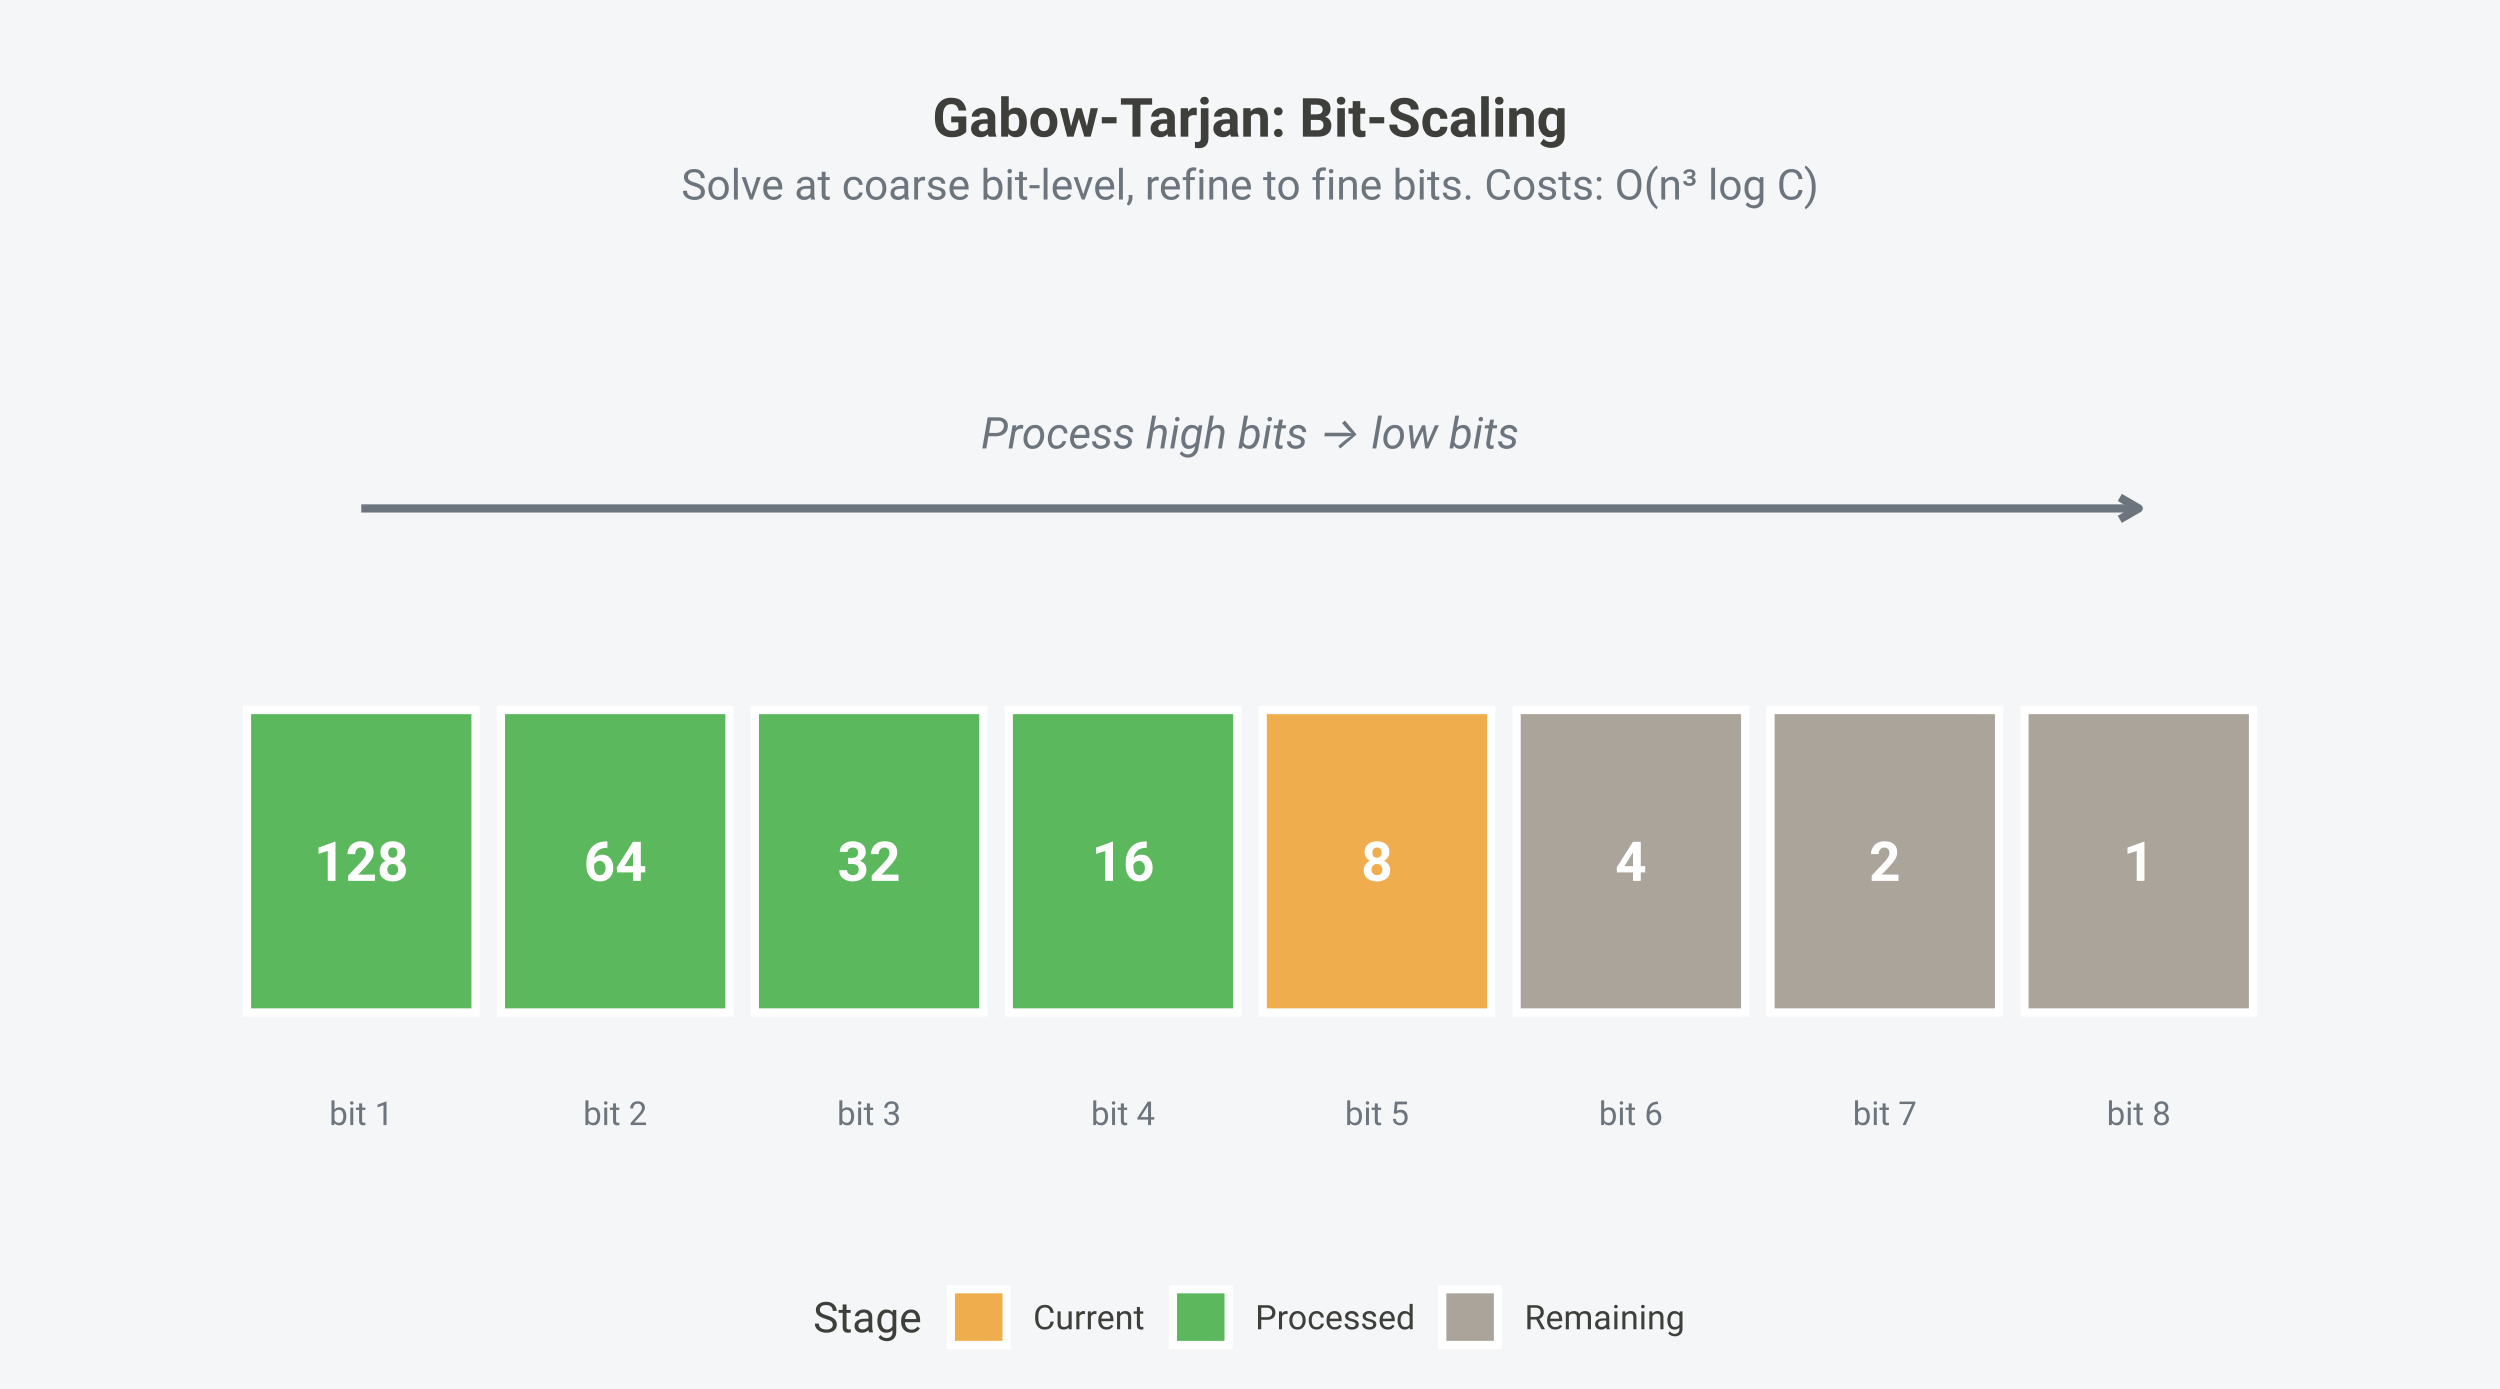
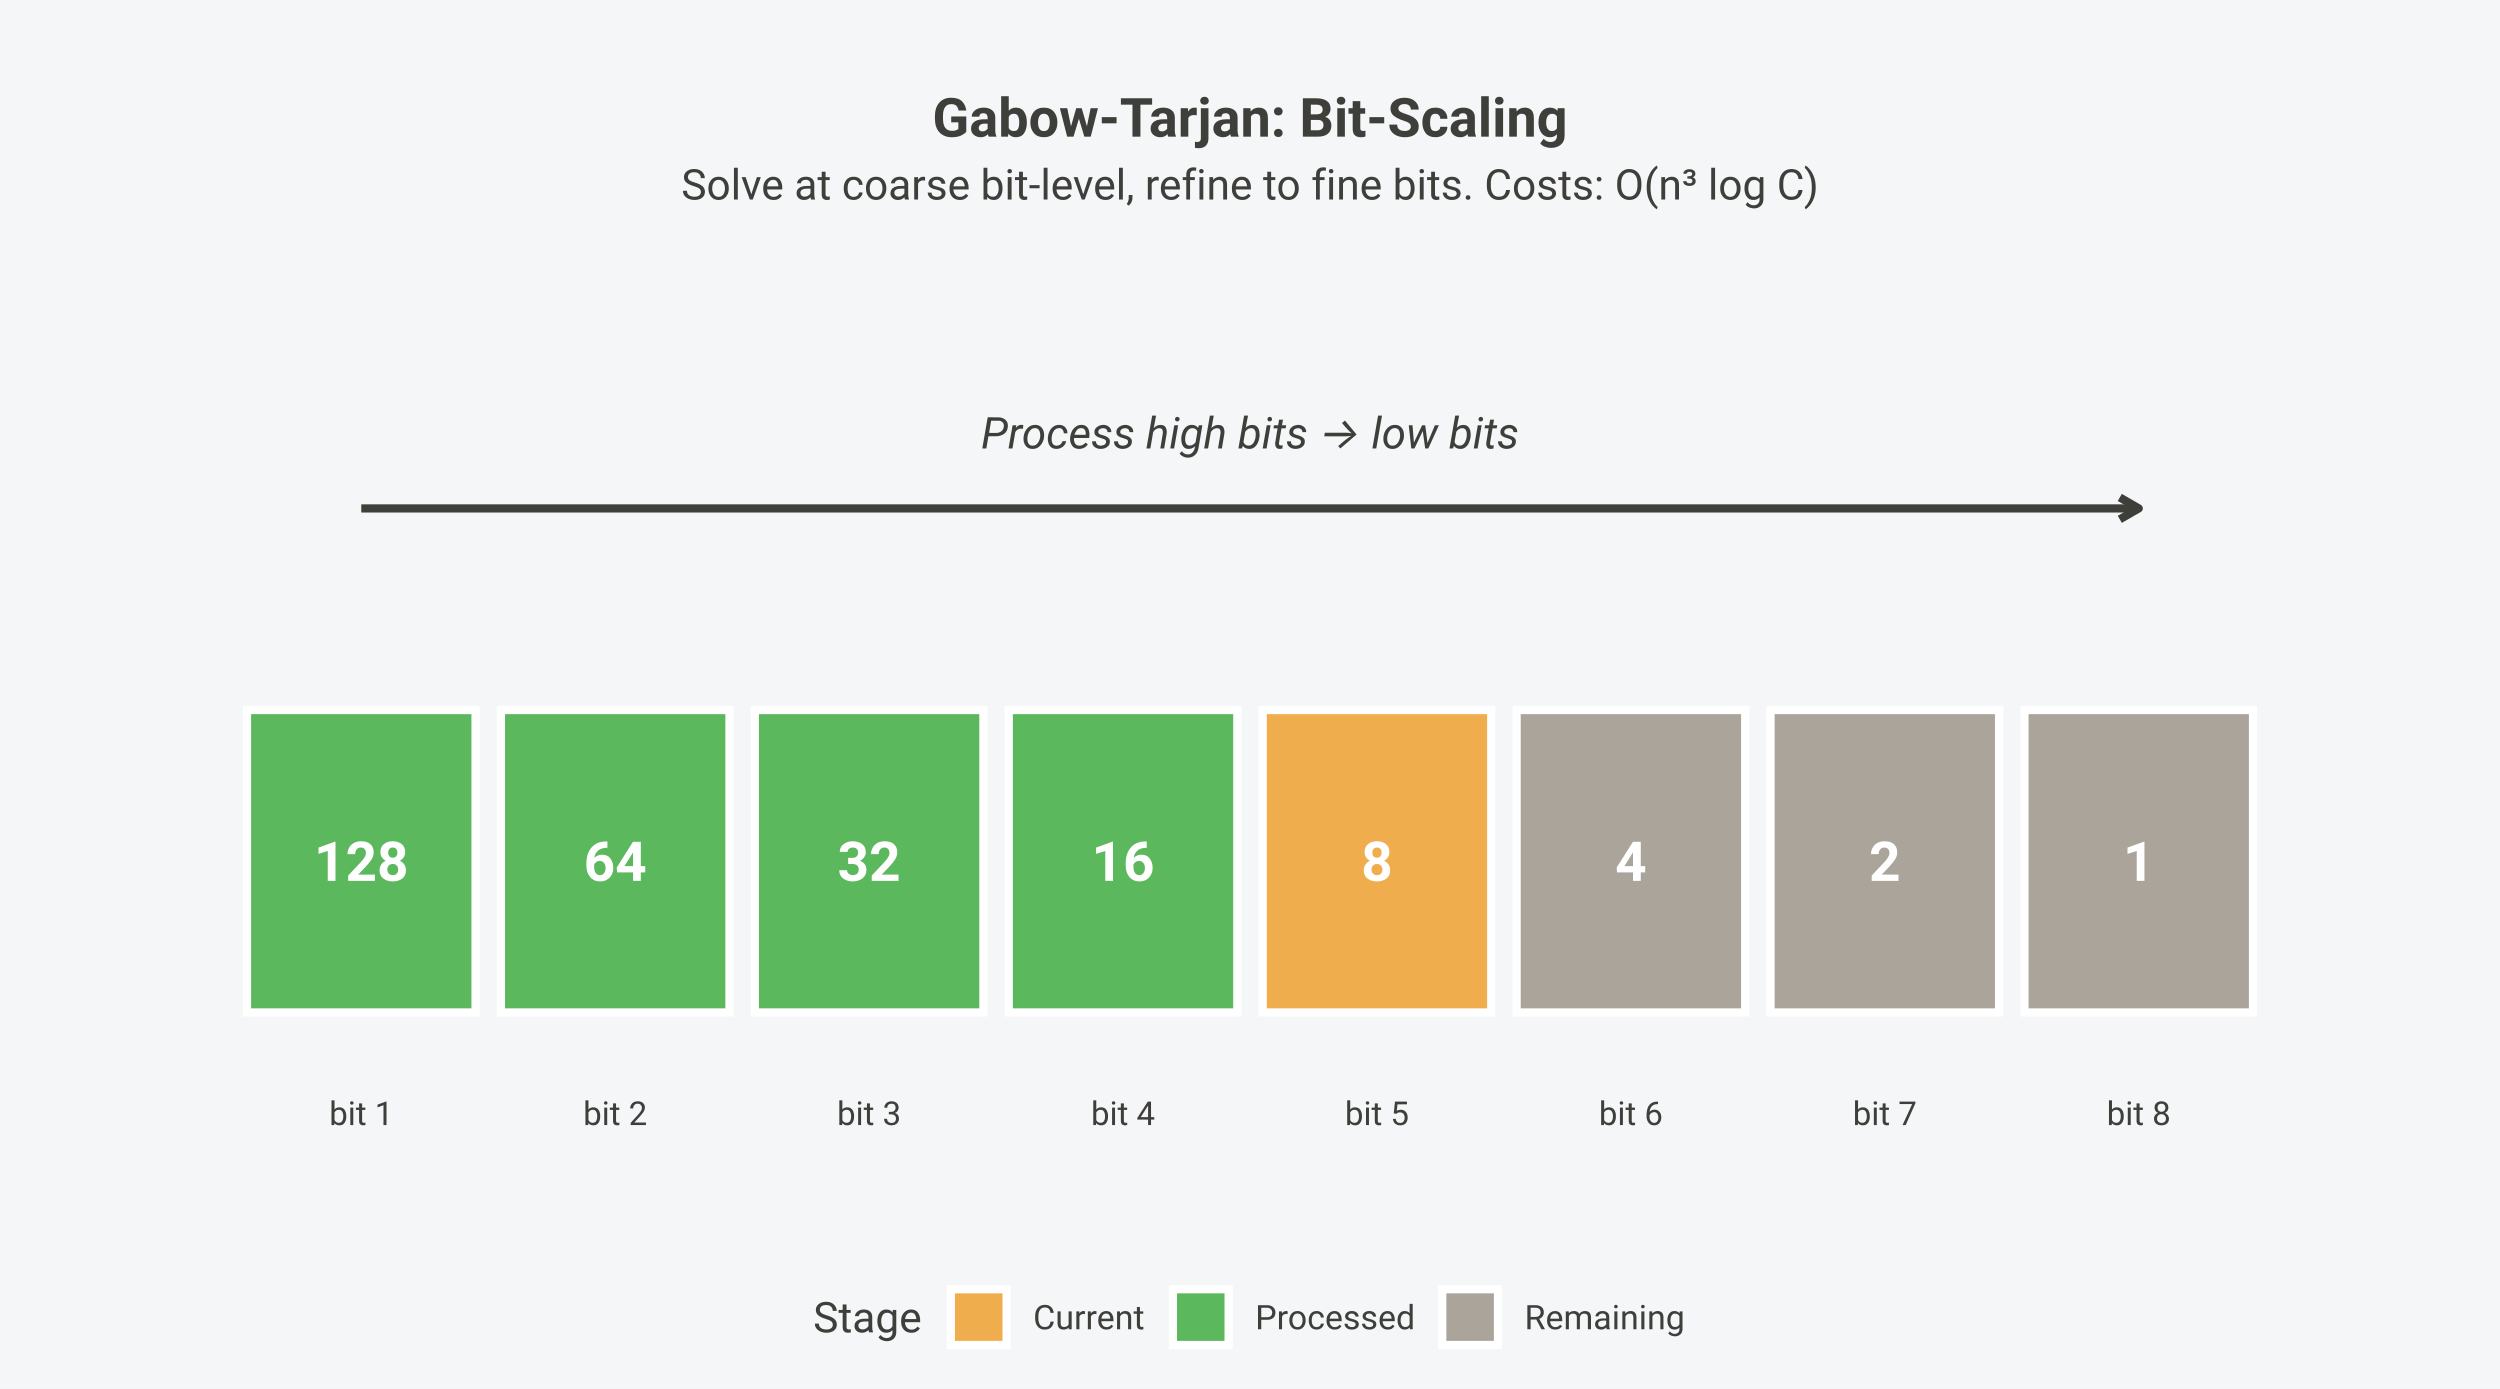
<svg xmlns="http://www.w3.org/2000/svg" width="648.00pt" height="360.00pt" viewBox="0 0 648.00 360.00">
  <g class="svglite">
    <defs>
      <style type="text/css">
    /* theme-aware-processed */
    .svglite line, .svglite polyline, .svglite polygon, .svglite path, .svglite circle {
      fill: none;
      stroke: #3E3F3A;
      stroke-linecap: round;
      stroke-linejoin: round;
      stroke-miterlimit: 10.00;
    }
    .svglite &gt; g &gt; rect {
      fill: none;
      stroke: #3E3F3A;
      stroke-linecap: round;
      stroke-linejoin: round;
      stroke-miterlimit: 10.00;
    }
    .svglite text {
      white-space: pre;
      fill: #3E3F3A;
    }
    .svglite g.glyphgroup path {
      fill: inherit;
      stroke: none;
    }
  </style>
    </defs>
    <rect width="100%" height="100%" style="stroke: none; fill: #F5F6F8;" />
    <defs>
      <clipPath id="cpMC4wMHw2NDguMDB8MC4wMHwzNjAuMDA=">
        <rect x="0.00" y="0.00" width="648.00" height="360.00" />
      </clipPath>
    </defs>
    <g clip-path="url(#cpMC4wMHw2NDguMDB8MC4wMHwzNjAuMDA=)">
      <rect x="0.00" y="0.00" width="648.00" height="360.00" style="stroke-width: 0.00; stroke: none;" /> fill: #F5F6F8;' /&gt;
</g>
    <defs>
      <clipPath id="cpMTkuOTN8NjI4LjA3fDU0LjA1fDMyNy4wOQ==">
        <rect x="19.93" y="54.05" width="608.15" height="273.04" />
      </clipPath>
    </defs>
    <g clip-path="url(#cpMTkuOTN8NjI4LjA3fDU0LjA1fDMyNy4wOQ==)">
      <rect x="64.02" y="184.04" width="59.24" height="78.39" style="stroke-width: 2.13; stroke: #FFFFFF; stroke-linecap: butt; stroke-linejoin: miter; fill: #5CB85C;" />
      <rect x="129.84" y="184.04" width="59.24" height="78.39" style="stroke-width: 2.13; stroke: #FFFFFF; stroke-linecap: butt; stroke-linejoin: miter; fill: #5CB85C;" />
      <rect x="195.66" y="184.04" width="59.24" height="78.39" style="stroke-width: 2.13; stroke: #FFFFFF; stroke-linecap: butt; stroke-linejoin: miter; fill: #5CB85C;" />
      <rect x="261.47" y="184.04" width="59.24" height="78.39" style="stroke-width: 2.13; stroke: #FFFFFF; stroke-linecap: butt; stroke-linejoin: miter; fill: #5CB85C;" />
      <rect x="327.29" y="184.04" width="59.24" height="78.39" style="stroke-width: 2.13; stroke: #FFFFFF; stroke-linecap: butt; stroke-linejoin: miter; fill: #F0AD4E;" />
      <rect x="393.11" y="184.04" width="59.24" height="78.39" style="stroke-width: 2.13; stroke: #FFFFFF; stroke-linecap: butt; stroke-linejoin: miter; fill: #AAA49B;" />
      <rect x="458.92" y="184.04" width="59.24" height="78.39" style="stroke-width: 2.13; stroke: #FFFFFF; stroke-linecap: butt; stroke-linejoin: miter; fill: #AAA49B;" />
      <rect x="524.74" y="184.04" width="59.24" height="78.39" style="stroke-width: 2.13; stroke: #FFFFFF; stroke-linecap: butt; stroke-linejoin: miter; fill: #AAA49B;" />
      <text class="preserve-color" x="93.64" y="228.32" text-anchor="middle" style="font-size: 14.23px; font-weight: bold;fill: #FFFFFF; font-family: &quot;Roboto&quot;, -apple-system, BlinkMacSystemFont, &quot;Segoe UI&quot;, system-ui, sans-serif;" textLength="23.72px" lengthAdjust="spacingAndGlyphs">128</text>
      <text class="preserve-color" x="159.46" y="228.32" text-anchor="middle" style="font-size: 14.23px; font-weight: bold;fill: #FFFFFF; font-family: &quot;Roboto&quot;, -apple-system, BlinkMacSystemFont, &quot;Segoe UI&quot;, system-ui, sans-serif;" textLength="15.81px" lengthAdjust="spacingAndGlyphs">64</text>
      <text class="preserve-color" x="225.27" y="228.32" text-anchor="middle" style="font-size: 14.23px; font-weight: bold;fill: #FFFFFF; font-family: &quot;Roboto&quot;, -apple-system, BlinkMacSystemFont, &quot;Segoe UI&quot;, system-ui, sans-serif;" textLength="15.81px" lengthAdjust="spacingAndGlyphs">32</text>
      <text class="preserve-color" x="291.09" y="228.32" text-anchor="middle" style="font-size: 14.23px; font-weight: bold;fill: #FFFFFF; font-family: &quot;Roboto&quot;, -apple-system, BlinkMacSystemFont, &quot;Segoe UI&quot;, system-ui, sans-serif;" textLength="15.81px" lengthAdjust="spacingAndGlyphs">16</text>
      <text class="preserve-color" x="356.91" y="228.32" text-anchor="middle" style="font-size: 14.23px; font-weight: bold;fill: #FFFFFF; font-family: &quot;Roboto&quot;, -apple-system, BlinkMacSystemFont, &quot;Segoe UI&quot;, system-ui, sans-serif;" textLength="7.91px" lengthAdjust="spacingAndGlyphs">8</text>
      <text class="preserve-color" x="422.73" y="228.32" text-anchor="middle" style="font-size: 14.23px; font-weight: bold;fill: #FFFFFF; font-family: &quot;Roboto&quot;, -apple-system, BlinkMacSystemFont, &quot;Segoe UI&quot;, system-ui, sans-serif;" textLength="7.91px" lengthAdjust="spacingAndGlyphs">4</text>
      <text class="preserve-color" x="488.54" y="228.32" text-anchor="middle" style="font-size: 14.23px; font-weight: bold;fill: #FFFFFF; font-family: &quot;Roboto&quot;, -apple-system, BlinkMacSystemFont, &quot;Segoe UI&quot;, system-ui, sans-serif;" textLength="7.91px" lengthAdjust="spacingAndGlyphs">2</text>
      <text class="preserve-color" x="554.36" y="228.32" text-anchor="middle" style="font-size: 14.23px; font-weight: bold;fill: #FFFFFF; font-family: &quot;Roboto&quot;, -apple-system, BlinkMacSystemFont, &quot;Segoe UI&quot;, system-ui, sans-serif;" textLength="7.91px" lengthAdjust="spacingAndGlyphs">1</text>
-       <text x="93.64" y="291.61" text-anchor="middle" style="font-size: 8.54px;fill: #6C757D; font-family: &quot;Roboto&quot;, -apple-system, BlinkMacSystemFont, &quot;Segoe UI&quot;, system-ui, sans-serif;" textLength="16.14px" lengthAdjust="spacingAndGlyphs">bit 1</text>
-       <text x="159.46" y="291.61" text-anchor="middle" style="font-size: 8.54px;fill: #6C757D; font-family: &quot;Roboto&quot;, -apple-system, BlinkMacSystemFont, &quot;Segoe UI&quot;, system-ui, sans-serif;" textLength="16.14px" lengthAdjust="spacingAndGlyphs">bit 2</text>
-       <text x="225.27" y="291.61" text-anchor="middle" style="font-size: 8.54px;fill: #6C757D; font-family: &quot;Roboto&quot;, -apple-system, BlinkMacSystemFont, &quot;Segoe UI&quot;, system-ui, sans-serif;" textLength="16.14px" lengthAdjust="spacingAndGlyphs">bit 3</text>
-       <text x="291.09" y="291.61" text-anchor="middle" style="font-size: 8.54px;fill: #6C757D; font-family: &quot;Roboto&quot;, -apple-system, BlinkMacSystemFont, &quot;Segoe UI&quot;, system-ui, sans-serif;" textLength="16.14px" lengthAdjust="spacingAndGlyphs">bit 4</text>
-       <text x="356.91" y="291.61" text-anchor="middle" style="font-size: 8.54px;fill: #6C757D; font-family: &quot;Roboto&quot;, -apple-system, BlinkMacSystemFont, &quot;Segoe UI&quot;, system-ui, sans-serif;" textLength="16.14px" lengthAdjust="spacingAndGlyphs">bit 5</text>
-       <text x="422.73" y="291.61" text-anchor="middle" style="font-size: 8.54px;fill: #6C757D; font-family: &quot;Roboto&quot;, -apple-system, BlinkMacSystemFont, &quot;Segoe UI&quot;, system-ui, sans-serif;" textLength="16.14px" lengthAdjust="spacingAndGlyphs">bit 6</text>
-       <text x="488.54" y="291.61" text-anchor="middle" style="font-size: 8.54px;fill: #6C757D; font-family: &quot;Roboto&quot;, -apple-system, BlinkMacSystemFont, &quot;Segoe UI&quot;, system-ui, sans-serif;" textLength="16.14px" lengthAdjust="spacingAndGlyphs">bit 7</text>
-       <text x="554.36" y="291.61" text-anchor="middle" style="font-size: 8.54px;fill: #6C757D; font-family: &quot;Roboto&quot;, -apple-system, BlinkMacSystemFont, &quot;Segoe UI&quot;, system-ui, sans-serif;" textLength="16.14px" lengthAdjust="spacingAndGlyphs">bit 8</text>
-       <line x1="93.64" y1="131.78" x2="554.36" y2="131.78" style="stroke-width: 2.13; stroke: #6C757D; stroke-linecap: butt;" />
-       <polyline points="549.45,134.61 554.36,131.78 549.45,128.94 " style="stroke-width: 2.13; stroke: #6C757D; stroke-linecap: butt;" />
-       <text x="324.00" y="116.25" text-anchor="middle" style="font-size: 11.38px; font-style: italic;fill: #6C757D; font-family: &quot;Roboto&quot;, -apple-system, BlinkMacSystemFont, &quot;Segoe UI&quot;, system-ui, sans-serif;" textLength="142.25px" lengthAdjust="spacingAndGlyphs">Process high bits → low bits</text>
+       <text x="93.64" y="291.61" text-anchor="middle" style="font-size: 8.54px; font-family: &quot;Roboto&quot;, -apple-system, BlinkMacSystemFont, &quot;Segoe UI&quot;, system-ui, sans-serif;" textLength="16.14px" lengthAdjust="spacingAndGlyphs">bit 1</text>
+       <text x="159.46" y="291.61" text-anchor="middle" style="font-size: 8.54px; font-family: &quot;Roboto&quot;, -apple-system, BlinkMacSystemFont, &quot;Segoe UI&quot;, system-ui, sans-serif;" textLength="16.14px" lengthAdjust="spacingAndGlyphs">bit 2</text>
+       <text x="225.27" y="291.61" text-anchor="middle" style="font-size: 8.54px; font-family: &quot;Roboto&quot;, -apple-system, BlinkMacSystemFont, &quot;Segoe UI&quot;, system-ui, sans-serif;" textLength="16.14px" lengthAdjust="spacingAndGlyphs">bit 3</text>
+       <text x="291.09" y="291.61" text-anchor="middle" style="font-size: 8.54px; font-family: &quot;Roboto&quot;, -apple-system, BlinkMacSystemFont, &quot;Segoe UI&quot;, system-ui, sans-serif;" textLength="16.14px" lengthAdjust="spacingAndGlyphs">bit 4</text>
+       <text x="356.91" y="291.61" text-anchor="middle" style="font-size: 8.54px; font-family: &quot;Roboto&quot;, -apple-system, BlinkMacSystemFont, &quot;Segoe UI&quot;, system-ui, sans-serif;" textLength="16.14px" lengthAdjust="spacingAndGlyphs">bit 5</text>
+       <text x="422.73" y="291.61" text-anchor="middle" style="font-size: 8.54px; font-family: &quot;Roboto&quot;, -apple-system, BlinkMacSystemFont, &quot;Segoe UI&quot;, system-ui, sans-serif;" textLength="16.14px" lengthAdjust="spacingAndGlyphs">bit 6</text>
+       <text x="488.54" y="291.61" text-anchor="middle" style="font-size: 8.54px; font-family: &quot;Roboto&quot;, -apple-system, BlinkMacSystemFont, &quot;Segoe UI&quot;, system-ui, sans-serif;" textLength="16.14px" lengthAdjust="spacingAndGlyphs">bit 7</text>
+       <text x="554.36" y="291.61" text-anchor="middle" style="font-size: 8.54px; font-family: &quot;Roboto&quot;, -apple-system, BlinkMacSystemFont, &quot;Segoe UI&quot;, system-ui, sans-serif;" textLength="16.14px" lengthAdjust="spacingAndGlyphs">bit 8</text>
+       <line x1="93.64" y1="131.78" x2="554.36" y2="131.78" style="stroke-width: 2.13; stroke-linecap: butt;" />
+       <polyline points="549.45,134.61 554.36,131.78 549.45,128.94 " style="stroke-width: 2.13; stroke-linecap: butt;" />
+       <text x="324.00" y="116.25" text-anchor="middle" style="font-size: 11.38px; font-style: italic; font-family: &quot;Roboto&quot;, -apple-system, BlinkMacSystemFont, &quot;Segoe UI&quot;, system-ui, sans-serif;" textLength="142.25px" lengthAdjust="spacingAndGlyphs">Process high bits → low bits</text>
    </g>
    <g clip-path="url(#cpMC4wMHw2NDguMDB8MC4wMHwzNjAuMDA=)">
      <text x="210.78" y="345.34" style="font-size: 11.00px; font-family: &quot;Roboto&quot;, -apple-system, BlinkMacSystemFont, &quot;Segoe UI&quot;, system-ui, sans-serif;" textLength="28.78px" lengthAdjust="spacingAndGlyphs">Stage</text>
      <rect x="246.46" y="334.17" width="14.45" height="14.45" style="stroke-width: 2.13; stroke: #FFFFFF; stroke-linecap: butt; stroke-linejoin: miter; fill: #F0AD4E;" />
      <rect x="304.01" y="334.17" width="14.45" height="14.45" style="stroke-width: 2.13; stroke: #FFFFFF; stroke-linecap: butt; stroke-linejoin: miter; fill: #5CB85C;" />
      <rect x="373.83" y="334.17" width="14.45" height="14.45" style="stroke-width: 2.13; stroke: #FFFFFF; stroke-linecap: butt; stroke-linejoin: miter; fill: #AAA49B;" />
      <text x="267.80" y="344.55" style="font-size: 8.80px; font-family: &quot;Roboto&quot;, -apple-system, BlinkMacSystemFont, &quot;Segoe UI&quot;, system-ui, sans-serif;" textLength="29.31px" lengthAdjust="spacingAndGlyphs">Current</text>
      <text x="325.35" y="344.55" style="font-size: 8.80px; font-family: &quot;Roboto&quot;, -apple-system, BlinkMacSystemFont, &quot;Segoe UI&quot;, system-ui, sans-serif;" textLength="41.58px" lengthAdjust="spacingAndGlyphs">Processed</text>
      <text x="395.17" y="344.55" style="font-size: 8.80px; font-family: &quot;Roboto&quot;, -apple-system, BlinkMacSystemFont, &quot;Segoe UI&quot;, system-ui, sans-serif;" textLength="42.05px" lengthAdjust="spacingAndGlyphs">Remaining</text>
-       <text x="324.00" y="51.73" text-anchor="middle" style="font-size: 11.00px;fill: #6C757D; font-family: &quot;Roboto&quot;, -apple-system, BlinkMacSystemFont, &quot;Segoe UI&quot;, system-ui, sans-serif;" textLength="298.53px" lengthAdjust="spacingAndGlyphs">Solve at coarse bit-level, refine to fine bits. Costs: O(n³ log C)</text>
+       <text x="324.00" y="51.73" text-anchor="middle" style="font-size: 11.00px; font-family: &quot;Roboto&quot;, -apple-system, BlinkMacSystemFont, &quot;Segoe UI&quot;, system-ui, sans-serif;" textLength="298.53px" lengthAdjust="spacingAndGlyphs">Solve at coarse bit-level, refine to fine bits. Costs: O(n³ log C)</text>
      <text x="324.00" y="35.43" text-anchor="middle" style="font-size: 14.00px; font-weight: bold; font-family: &quot;Roboto&quot;, -apple-system, BlinkMacSystemFont, &quot;Segoe UI&quot;, system-ui, sans-serif;" textLength="173.92px" lengthAdjust="spacingAndGlyphs">Gabow-Tarjan: Bit-Scaling</text>
    </g>
  </g>
</svg>
